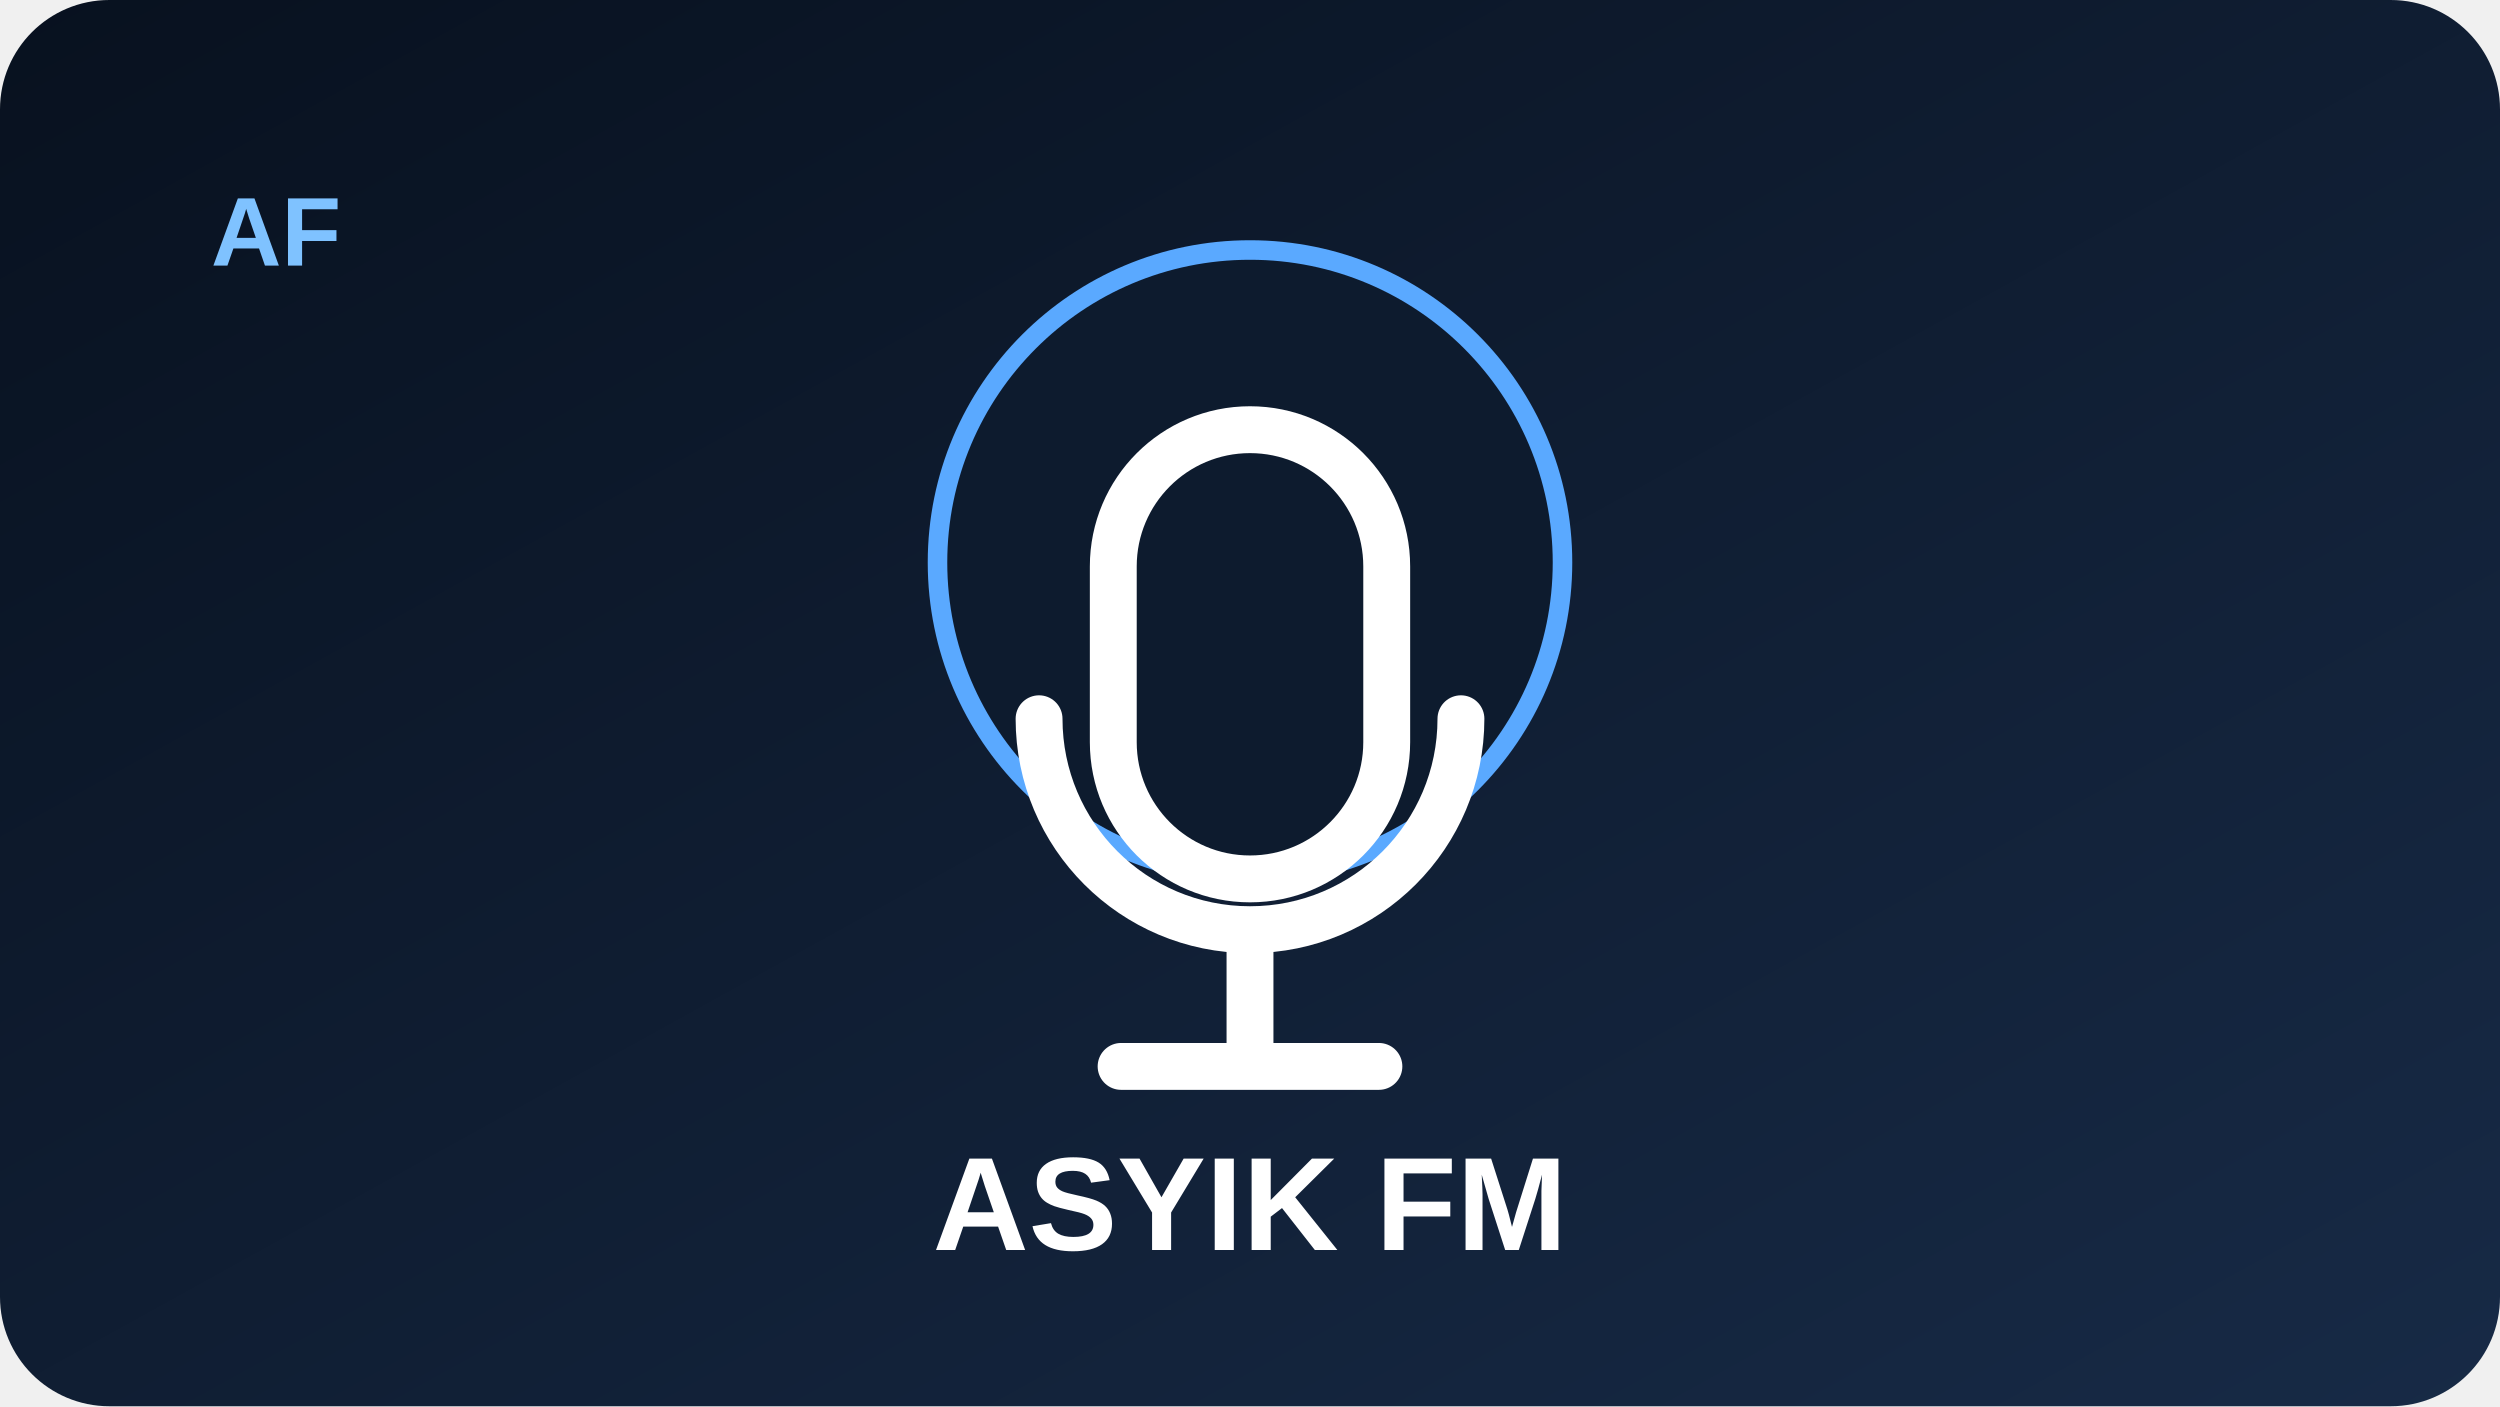
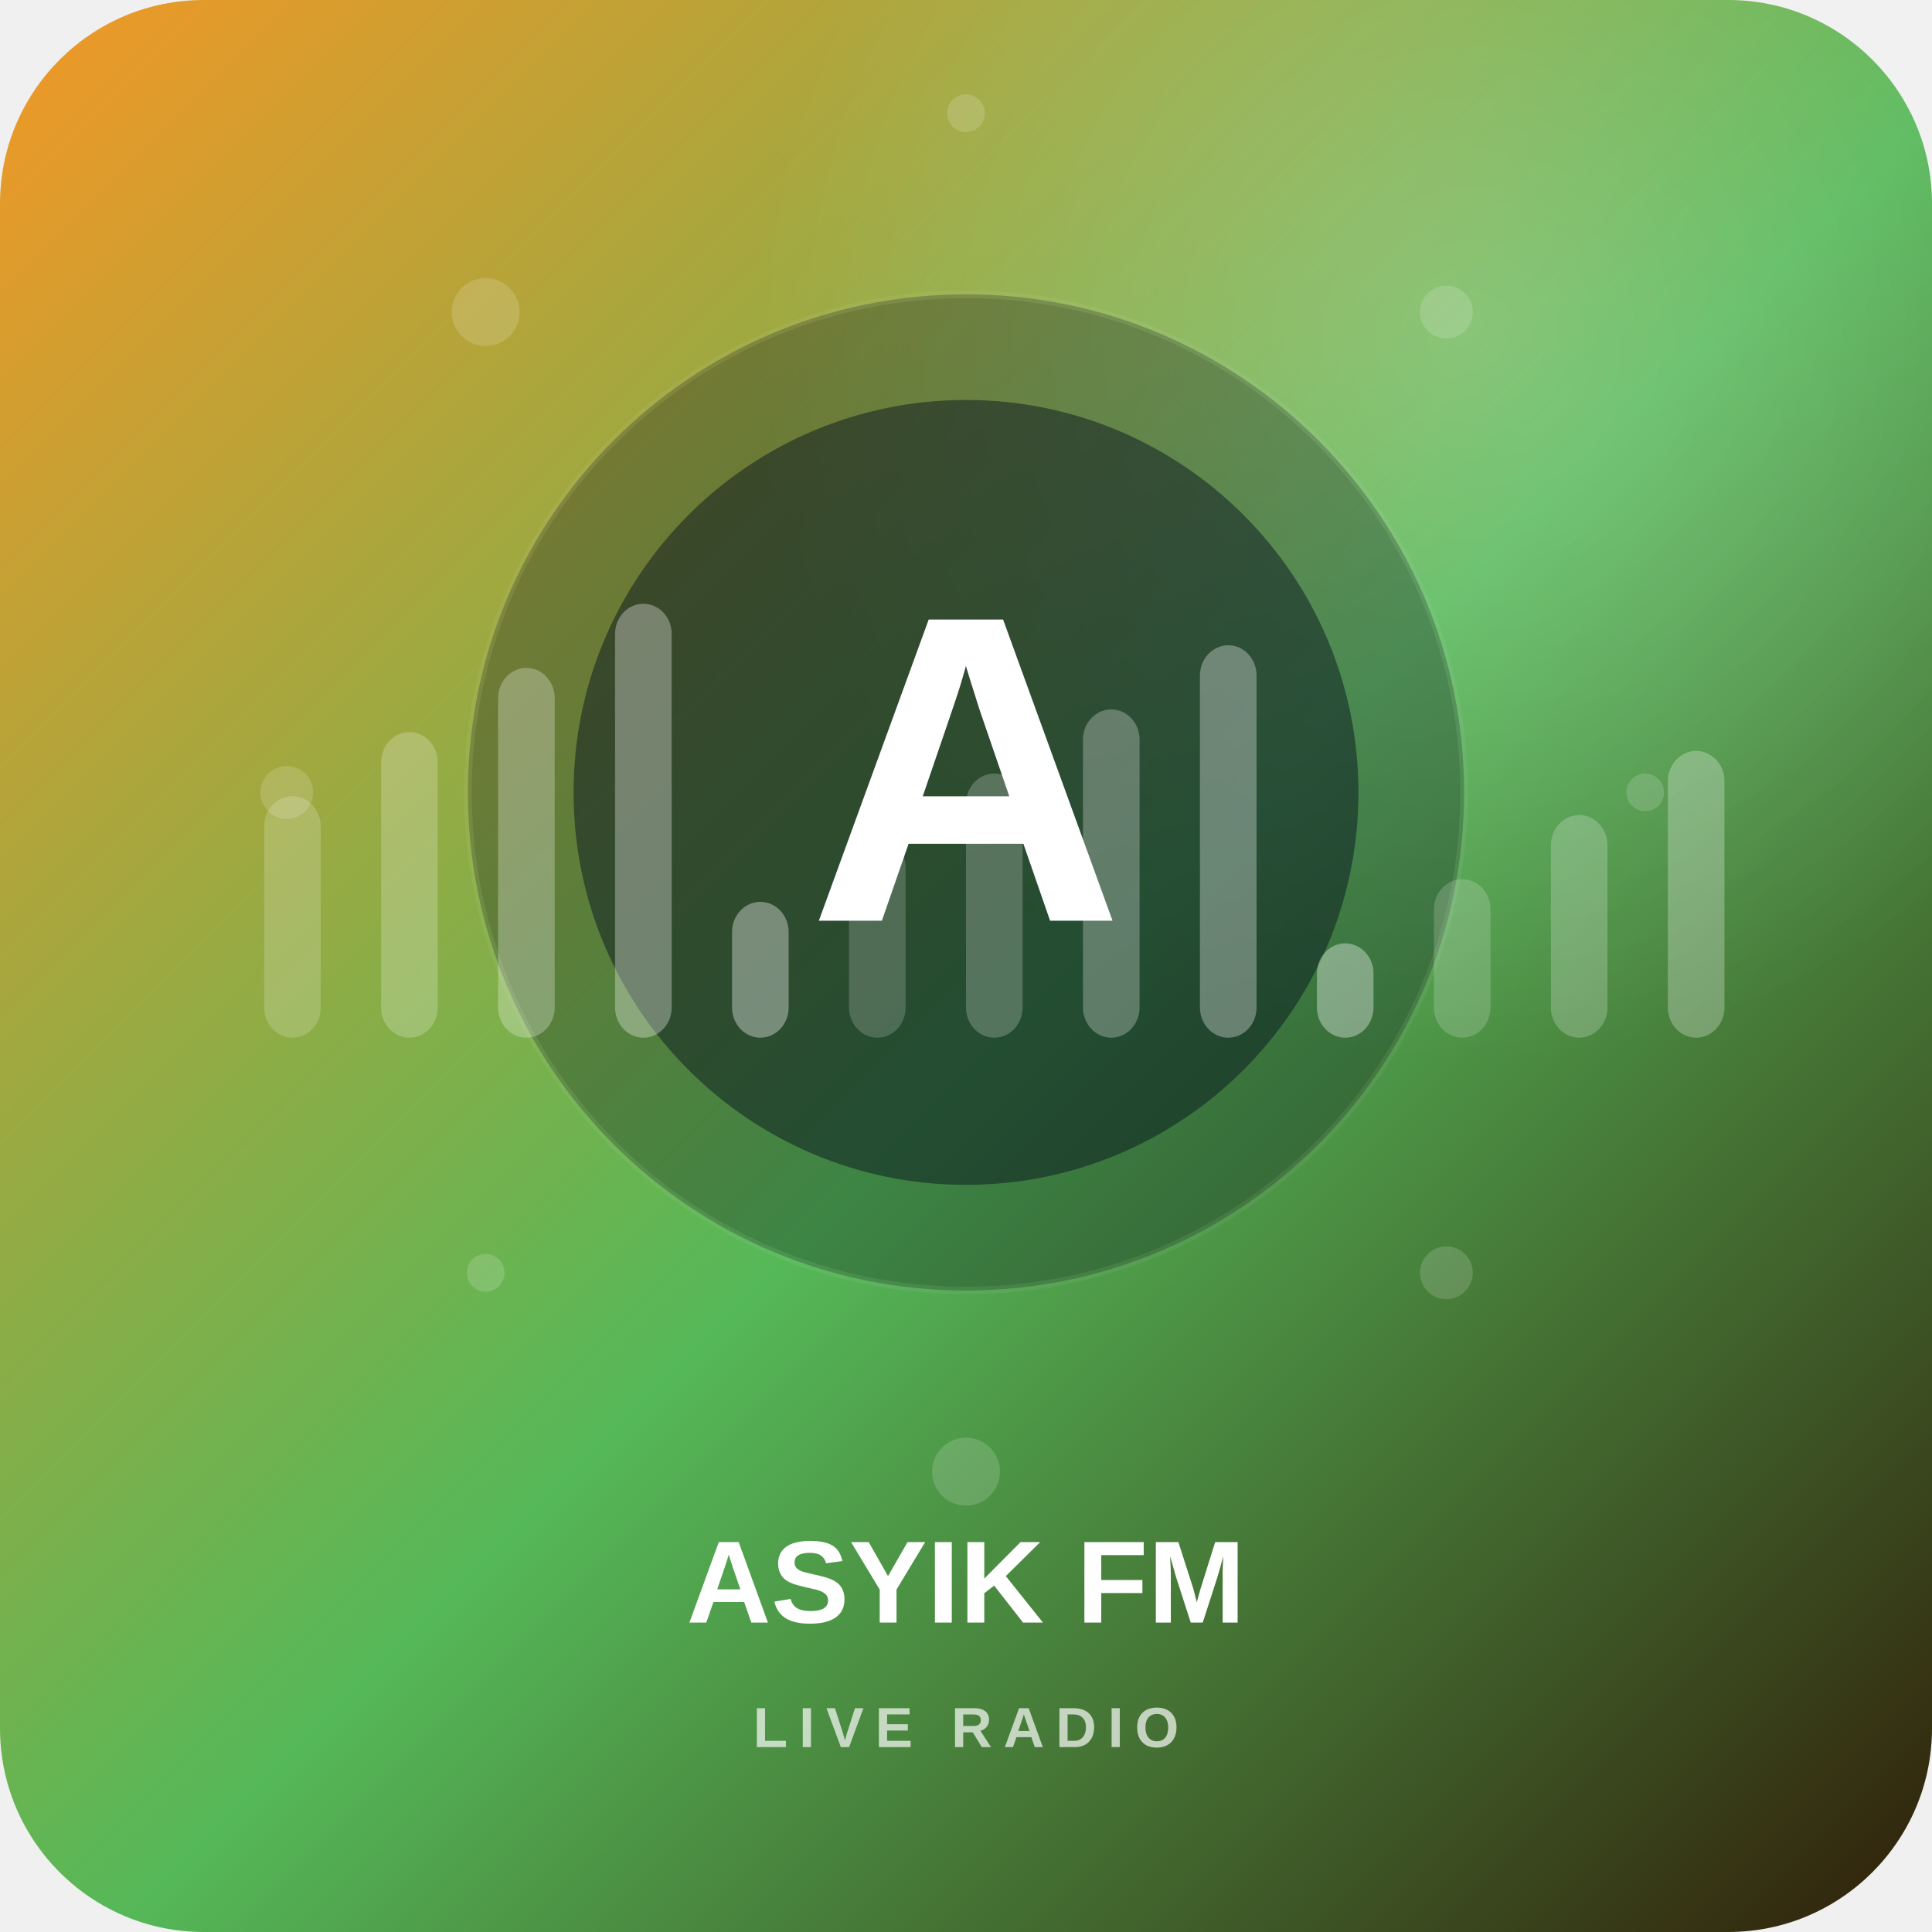
- <svg xmlns="http://www.w3.org/2000/svg" width="640" height="360" viewBox="0 0 640 360">
+ <svg xmlns="http://www.w3.org/2000/svg" width="512" height="512" viewBox="0 0 512 512">
  <defs>
    <linearGradient id="g" x1="0" y1="0" x2="1" y2="1">
-       <stop stop-color="#08111f" />
-       <stop offset="1" stop-color="#172a46" />
+       <stop stop-color="#f49725" />
+       <stop offset=".53" stop-color="#55b858" />
+       <stop offset="1" stop-color="#301d08" />
    </linearGradient>
+     <radialGradient id="r">
+       <stop stop-color="#fff" stop-opacity=".22" />
+       <stop offset="1" stop-color="#fff" stop-opacity="0" />
+     </radialGradient>
  </defs>
-   <rect width="640" height="360" rx="28" fill="url(#g)" />
-   <circle cx="320" cy="144" r="80" fill="#0d1b2e" stroke="#5aa9ff" stroke-width="5" />
-   <path d="M285 145a35 35 0 0 1 70 0v45a35 35 0 0 1-70 0z" fill="none" stroke="#ffffff" stroke-width="12" stroke-linecap="round" />
-   <path d="M266 184a54 54 0 0 0 108 0M320 238v35M287 273h66" fill="none" stroke="#ffffff" stroke-width="12" stroke-linecap="round" />
-   <text x="320" y="320" fill="#ffffff" font-family="Arial,Helvetica,sans-serif" font-size="34" font-weight="700" text-anchor="middle">ASYIK FM</text>
-   <text x="54" y="68" fill="#7fc2ff" font-family="Arial,Helvetica,sans-serif" font-size="25" font-weight="700">AF</text>
+   <rect width="512" height="512" rx="54" fill="url(#g)" />
+   <circle cx="390" cy="90" r="190" fill="url(#r)" />
+   <circle cx="436.0" cy="210.0" r="5" fill="white" opacity=".16" />
+   <circle cx="383.3" cy="337.3" r="7" fill="white" opacity=".16" />
+   <circle cx="256.0" cy="390.0" r="9" fill="white" opacity=".16" />
+   <circle cx="128.7" cy="337.3" r="5" fill="white" opacity=".16" />
+   <circle cx="76.0" cy="210.0" r="7" fill="white" opacity=".16" />
+   <circle cx="128.7" cy="82.7" r="9" fill="white" opacity=".16" />
+   <circle cx="256.0" cy="30.0" r="5" fill="white" opacity=".16" />
+   <circle cx="383.3" cy="82.7" r="7" fill="white" opacity=".16" />
+   <circle cx="256" cy="210" r="132" fill="#030814" opacity=".29" stroke="#fff" stroke-opacity=".18" stroke-width="2" />
+   <circle cx="256" cy="210" r="104" fill="#07101d" opacity=".48" />
+   <text x="256" y="244" fill="#fff" font-family="Arial,Helvetica,sans-serif" font-size="116" font-weight="900" text-anchor="middle" letter-spacing="-4">A</text>
+   <rect x="70" y="211" width="15" height="64" rx="8" fill="white" opacity="0.18" />
+   <rect x="101" y="194" width="15" height="81" rx="8" fill="white" opacity="0.22" />
+   <rect x="132" y="177" width="15" height="98" rx="8" fill="white" opacity="0.27" />
+   <rect x="163" y="160" width="15" height="115" rx="8" fill="white" opacity="0.32" />
+   <rect x="194" y="239" width="15" height="36" rx="8" fill="white" opacity="0.36" />
+   <rect x="225" y="222" width="15" height="53" rx="8" fill="white" opacity="0.18" />
+   <rect x="256" y="205" width="15" height="70" rx="8" fill="white" opacity="0.22" />
+   <rect x="287" y="188" width="15" height="87" rx="8" fill="white" opacity="0.27" />
+   <rect x="318" y="171" width="15" height="104" rx="8" fill="white" opacity="0.32" />
+   <rect x="349" y="250" width="15" height="25" rx="8" fill="white" opacity="0.36" />
+   <rect x="380" y="233" width="15" height="42" rx="8" fill="white" opacity="0.18" />
+   <rect x="411" y="216" width="15" height="59" rx="8" fill="white" opacity="0.22" />
+   <rect x="442" y="199" width="15" height="76" rx="8" fill="white" opacity="0.27" />
+   <text x="256" y="430" fill="#fff" font-family="Arial,Helvetica,sans-serif" font-size="31" font-weight="900" text-anchor="middle">ASYIK FM</text>
+   <text x="256" y="463" fill="#fff" opacity=".68" font-family="Arial,Helvetica,sans-serif" font-size="15" font-weight="700" text-anchor="middle" letter-spacing="3">LIVE RADIO</text>
</svg>
